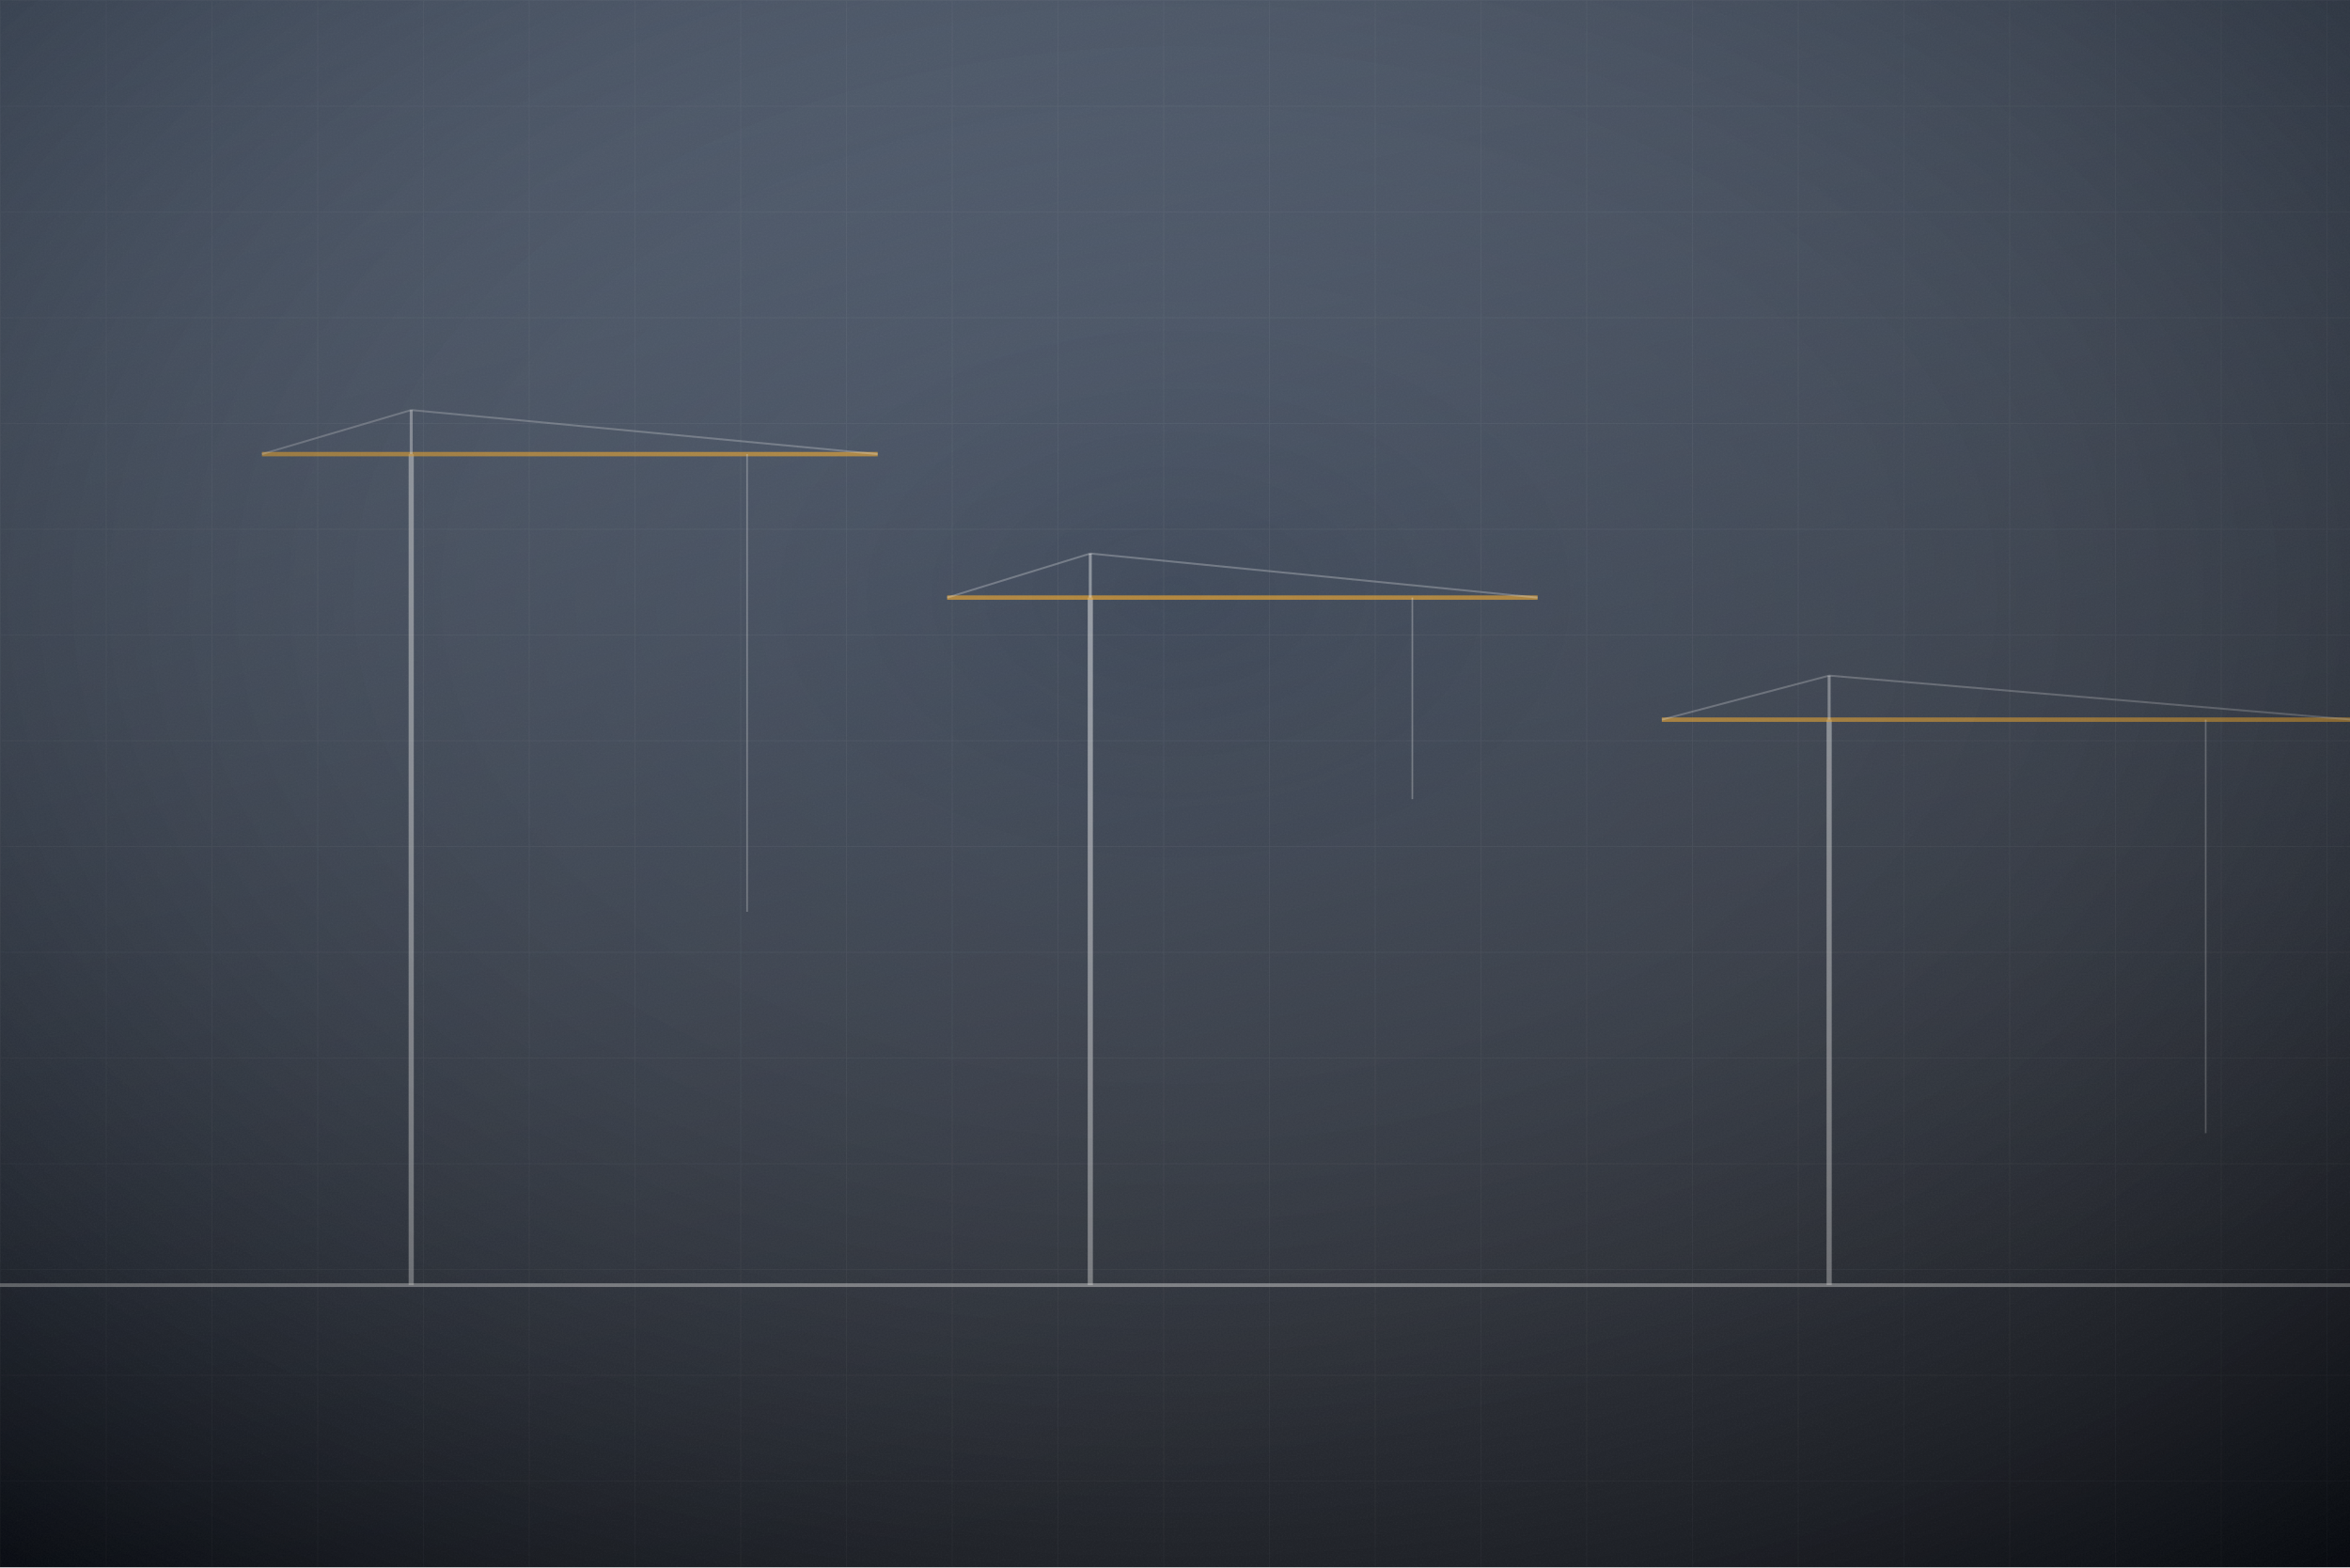
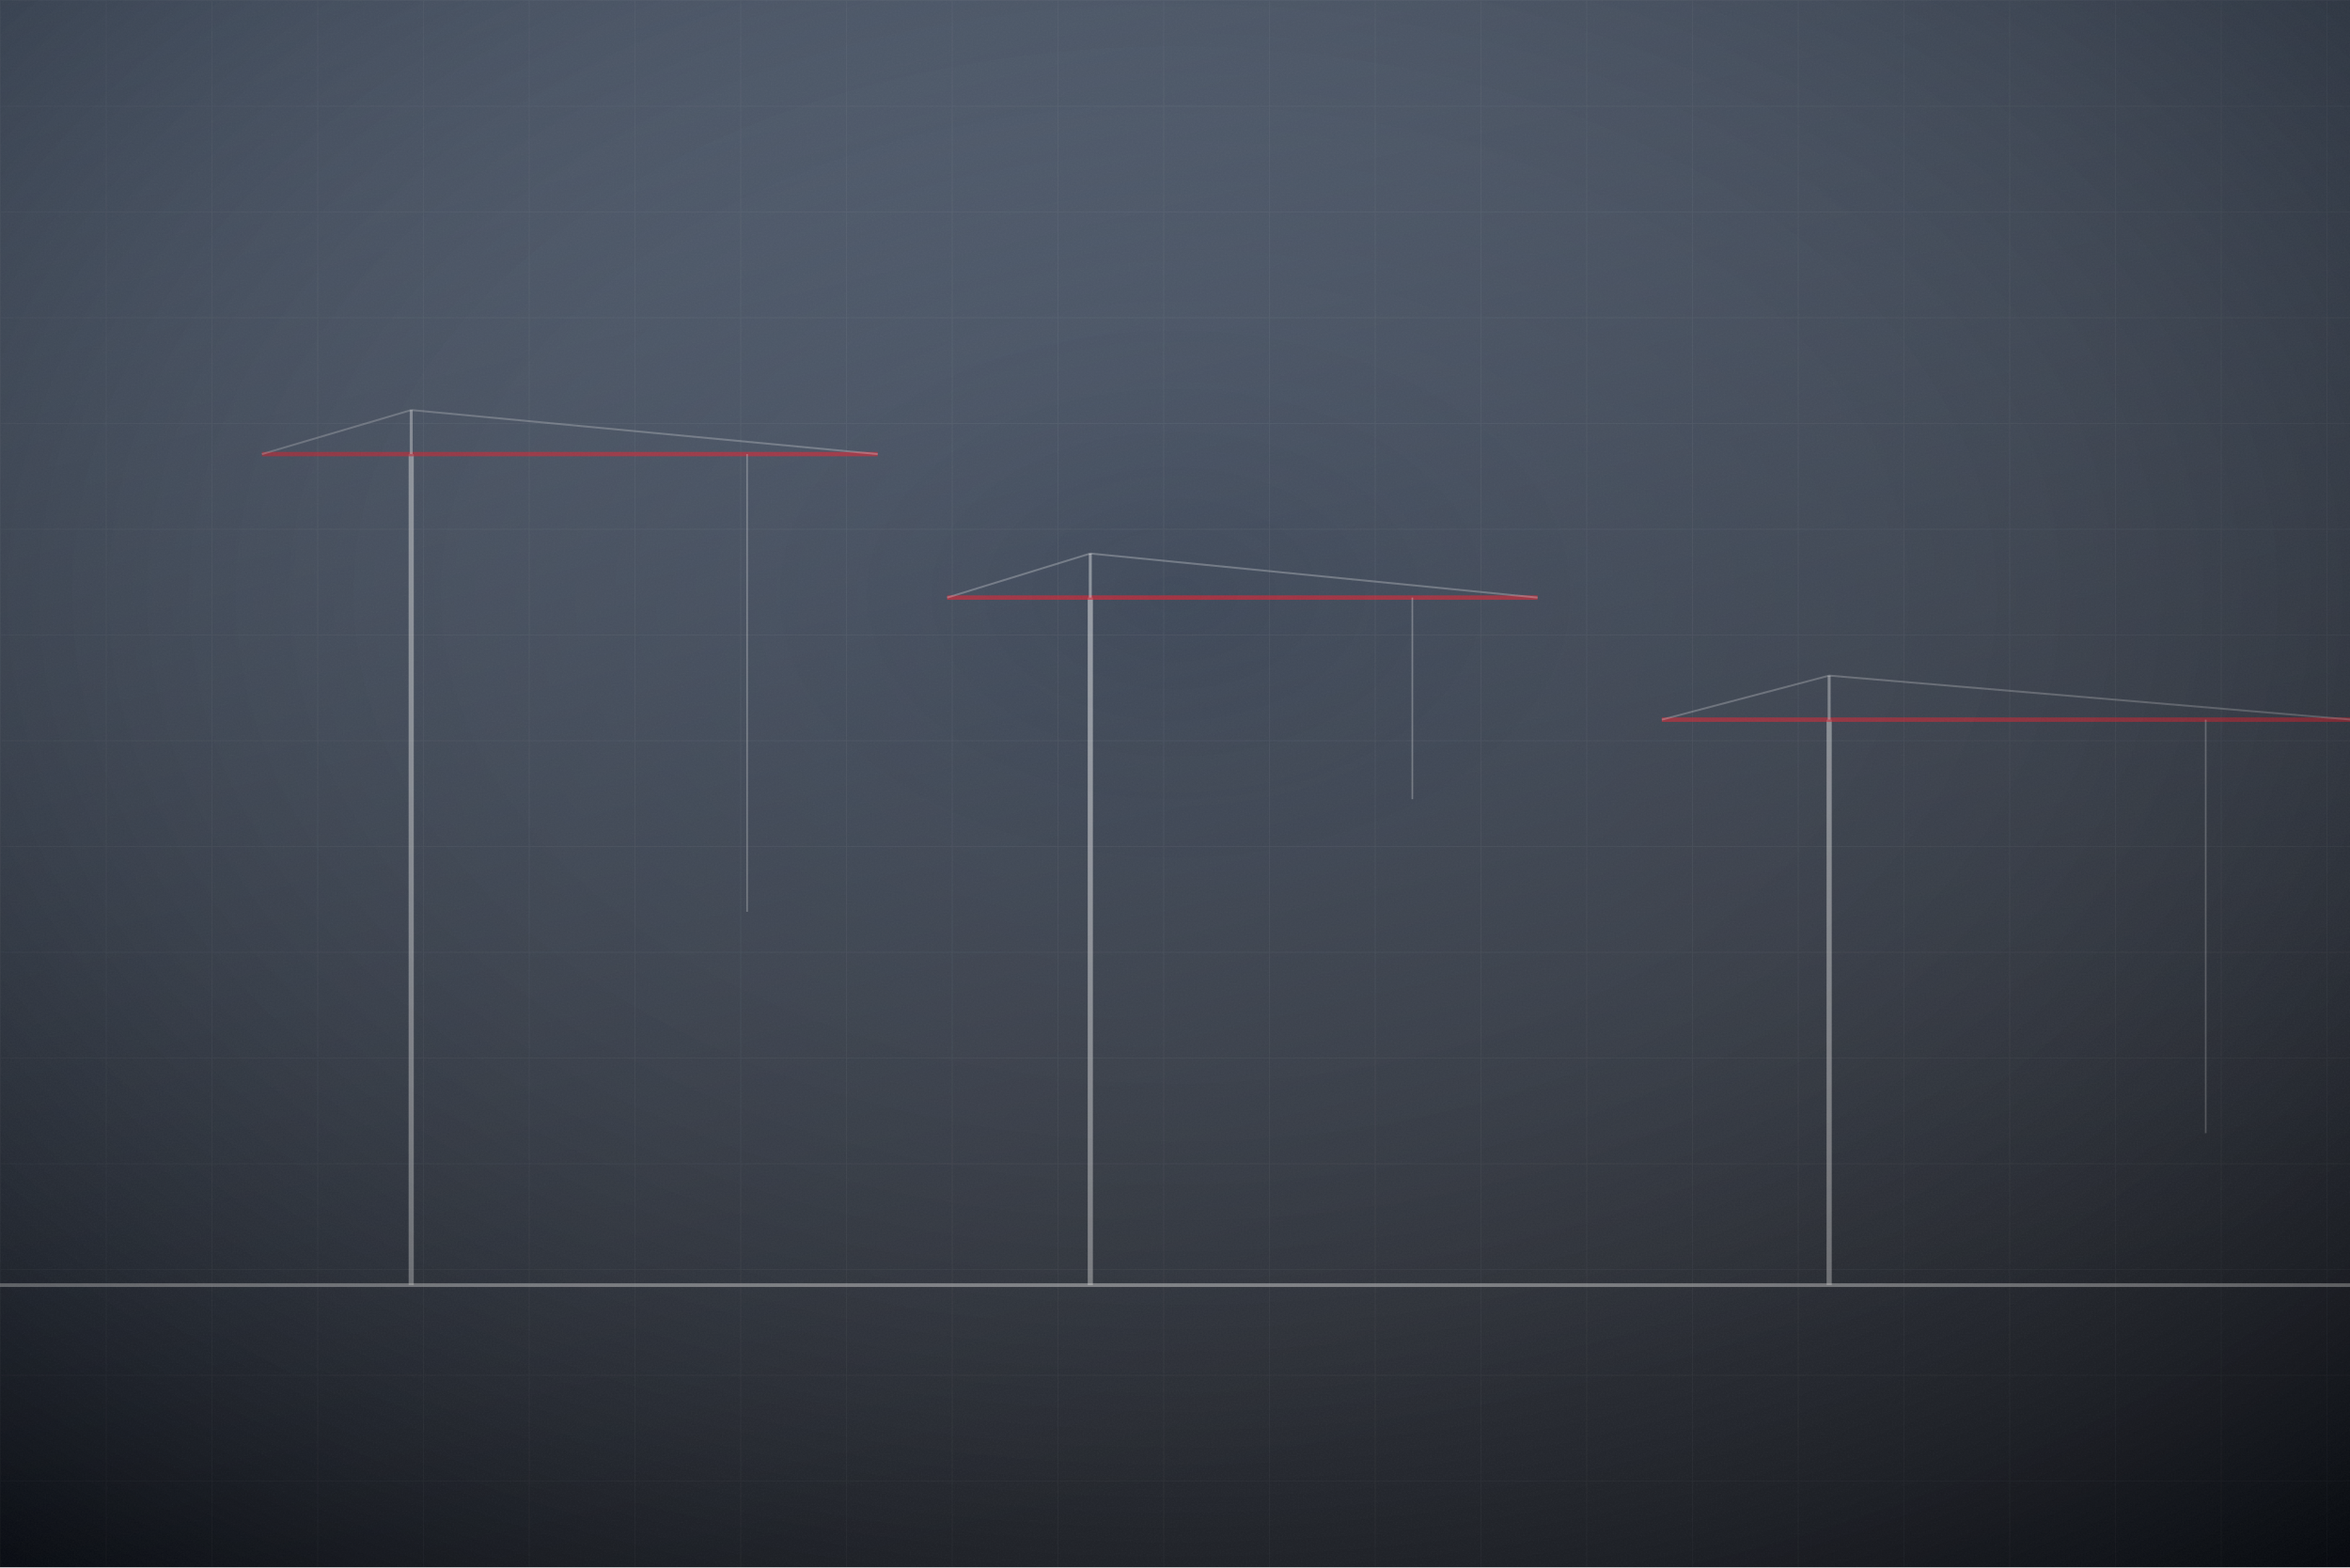
<svg xmlns="http://www.w3.org/2000/svg" width="1600" height="1067" viewBox="0 0 1600 1067" role="img" aria-label="Universal Structural Steel">
  <defs>
    <linearGradient id="gqsls02" x1="0" y1="0" x2="0.35" y2="1">
      <stop offset="0%" stop-color="#3b4c66" />
      <stop offset="55%" stop-color="#1e293b" />
      <stop offset="100%" stop-color="#0c111c" />
    </linearGradient>
    <radialGradient id="vqsls02" cx="50%" cy="38%" r="78%">
      <stop offset="0%" stop-color="#fff" stop-opacity="0.14" />
      <stop offset="100%" stop-color="#000" stop-opacity="0.5" />
    </radialGradient>
    <pattern id="pqsls02" width="72" height="72" patternUnits="userSpaceOnUse">
      <path d="M72 0 L0 0 0 72" fill="none" stroke="rgba(255,255,255,.055)" stroke-width="1" />
    </pattern>
    <filter id="nqsls02">
      <feTurbulence type="fractalNoise" baseFrequency="0.9" numOctaves="3" />
      <feColorMatrix type="saturate" values="0" />
    </filter>
  </defs>
  <rect width="1600" height="1067" fill="url(#gqsls02)" />
  <rect width="1600" height="1067" fill="url(#pqsls02)" />
  <line x1="279.973" y1="874.94" x2="279.973" y2="309.165" stroke="rgba(255,255,255,.46)" stroke-width="3.5" />
-   <line x1="178.333" y1="309.165" x2="597.598" y2="309.165" stroke="rgba(245,158,11,.62)" stroke-width="3" />
+   <line x1="178.333" y1="309.165" x2="597.598" y2="309.165" stroke="rgba(215,0,18,.62)" stroke-width="3" />
  <line x1="279.973" y1="279.165" x2="597.598" y2="309.165" stroke="rgba(255,255,255,.26)" stroke-width="1.3" />
  <line x1="279.973" y1="279.165" x2="178.333" y2="309.165" stroke="rgba(255,255,255,.26)" stroke-width="1.3" />
  <line x1="279.973" y1="309.165" x2="279.973" y2="279.165" stroke="rgba(255,255,255,.4)" stroke-width="2" />
  <line x1="508.663" y1="309.165" x2="508.663" y2="620.773" stroke="rgba(255,255,255,.3)" stroke-width="1.1" />
  <line x1="742.329" y1="874.94" x2="742.329" y2="406.845" stroke="rgba(255,255,255,.46)" stroke-width="3.5" />
-   <line x1="644.872" y1="406.845" x2="1046.881" y2="406.845" stroke="rgba(245,158,11,.62)" stroke-width="3" />
+   <line x1="644.872" y1="406.845" x2="1046.881" y2="406.845" stroke="rgba(215,0,18,.62)" stroke-width="3" />
  <line x1="742.329" y1="376.845" x2="1046.881" y2="406.845" stroke="rgba(255,255,255,.26)" stroke-width="1.3" />
  <line x1="742.329" y1="376.845" x2="644.872" y2="406.845" stroke="rgba(255,255,255,.26)" stroke-width="1.3" />
  <line x1="742.329" y1="406.845" x2="742.329" y2="376.845" stroke="rgba(255,255,255,.4)" stroke-width="2" />
  <line x1="961.607" y1="406.845" x2="961.607" y2="544.101" stroke="rgba(255,255,255,.3)" stroke-width="1.1" />
  <line x1="1245.381" y1="874.94" x2="1245.381" y2="489.957" stroke="rgba(255,255,255,.46)" stroke-width="3.5" />
-   <line x1="1131.442" y1="489.957" x2="1601.44" y2="489.957" stroke="rgba(245,158,11,.62)" stroke-width="3" />
+   <line x1="1131.442" y1="489.957" x2="1601.44" y2="489.957" stroke="rgba(215,0,18,.62)" stroke-width="3" />
  <line x1="1245.381" y1="459.957" x2="1601.44" y2="489.957" stroke="rgba(255,255,255,.26)" stroke-width="1.3" />
  <line x1="1245.381" y1="459.957" x2="1131.442" y2="489.957" stroke="rgba(255,255,255,.26)" stroke-width="1.3" />
  <line x1="1245.381" y1="489.957" x2="1245.381" y2="459.957" stroke="rgba(255,255,255,.4)" stroke-width="2" />
  <line x1="1501.744" y1="489.957" x2="1501.744" y2="771.451" stroke="rgba(255,255,255,.3)" stroke-width="1.1" />
  <line x1="0" y1="874.94" x2="1600" y2="874.94" stroke="rgba(255,255,255,.5)" stroke-width="2.5" />
  <rect width="1600" height="1067" fill="url(#vqsls02)" />
  <rect width="1600" height="1067" filter="url(#nqsls02)" opacity="0.045" />
</svg>
